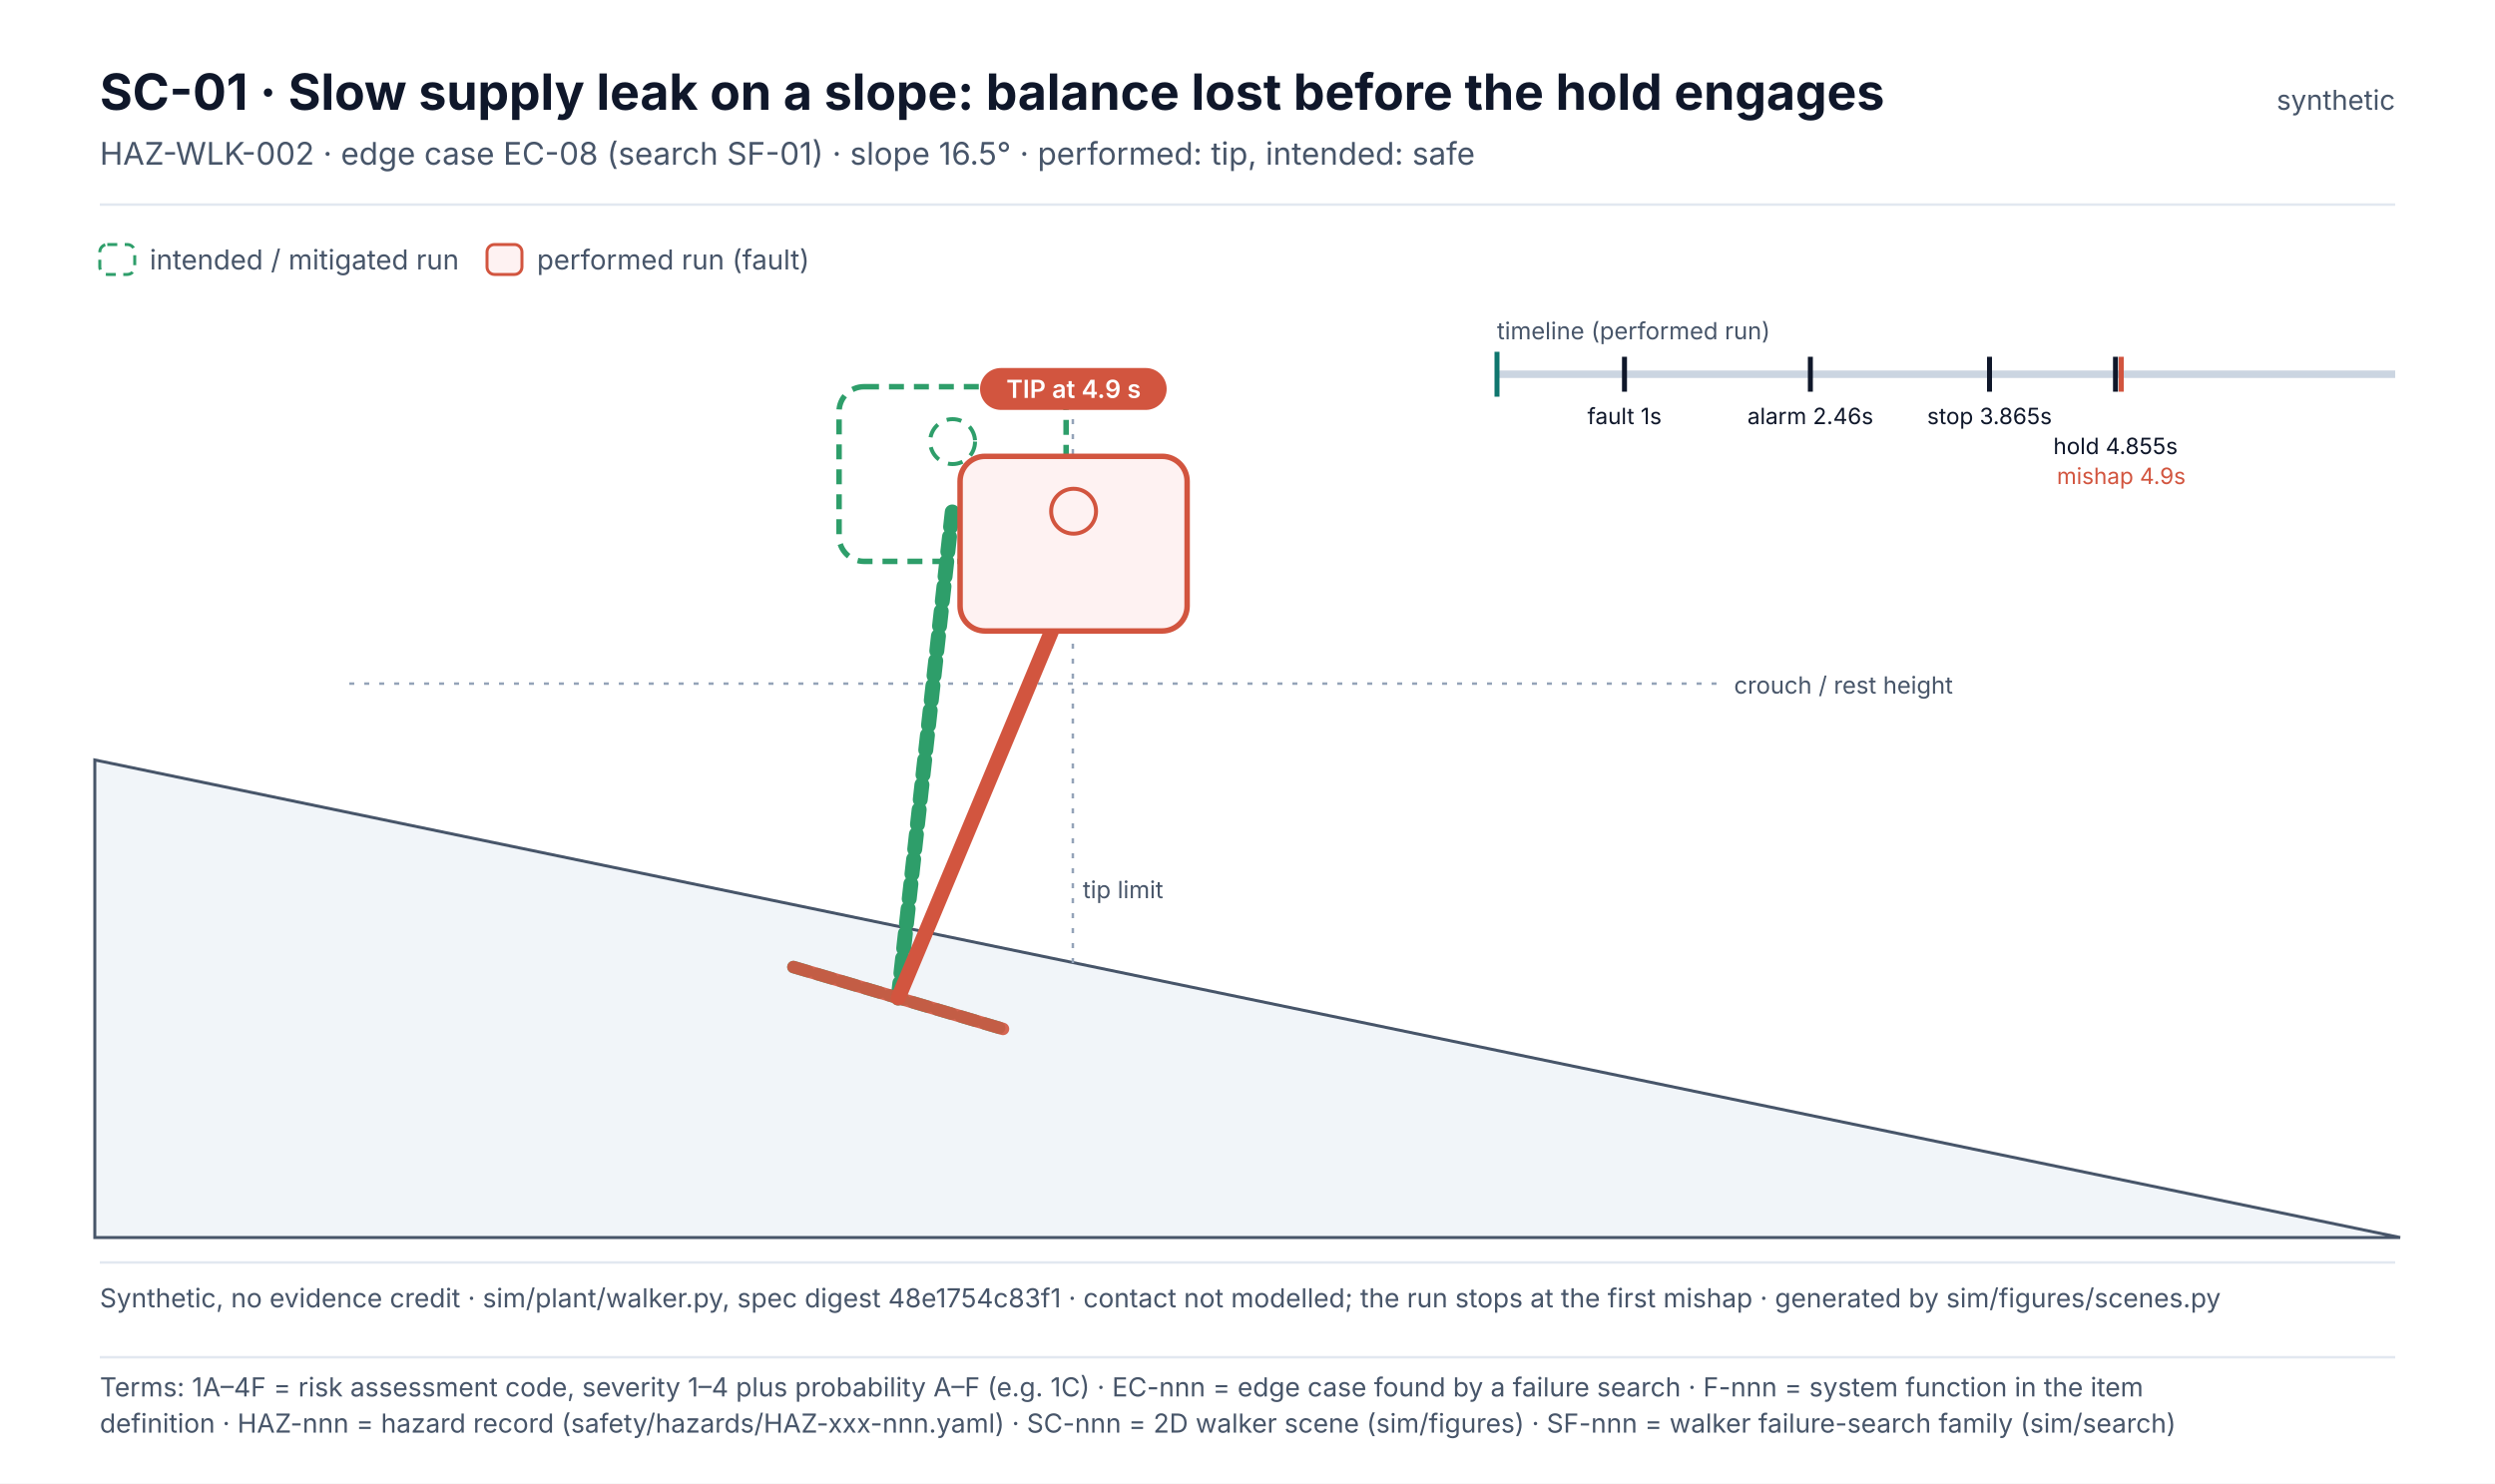
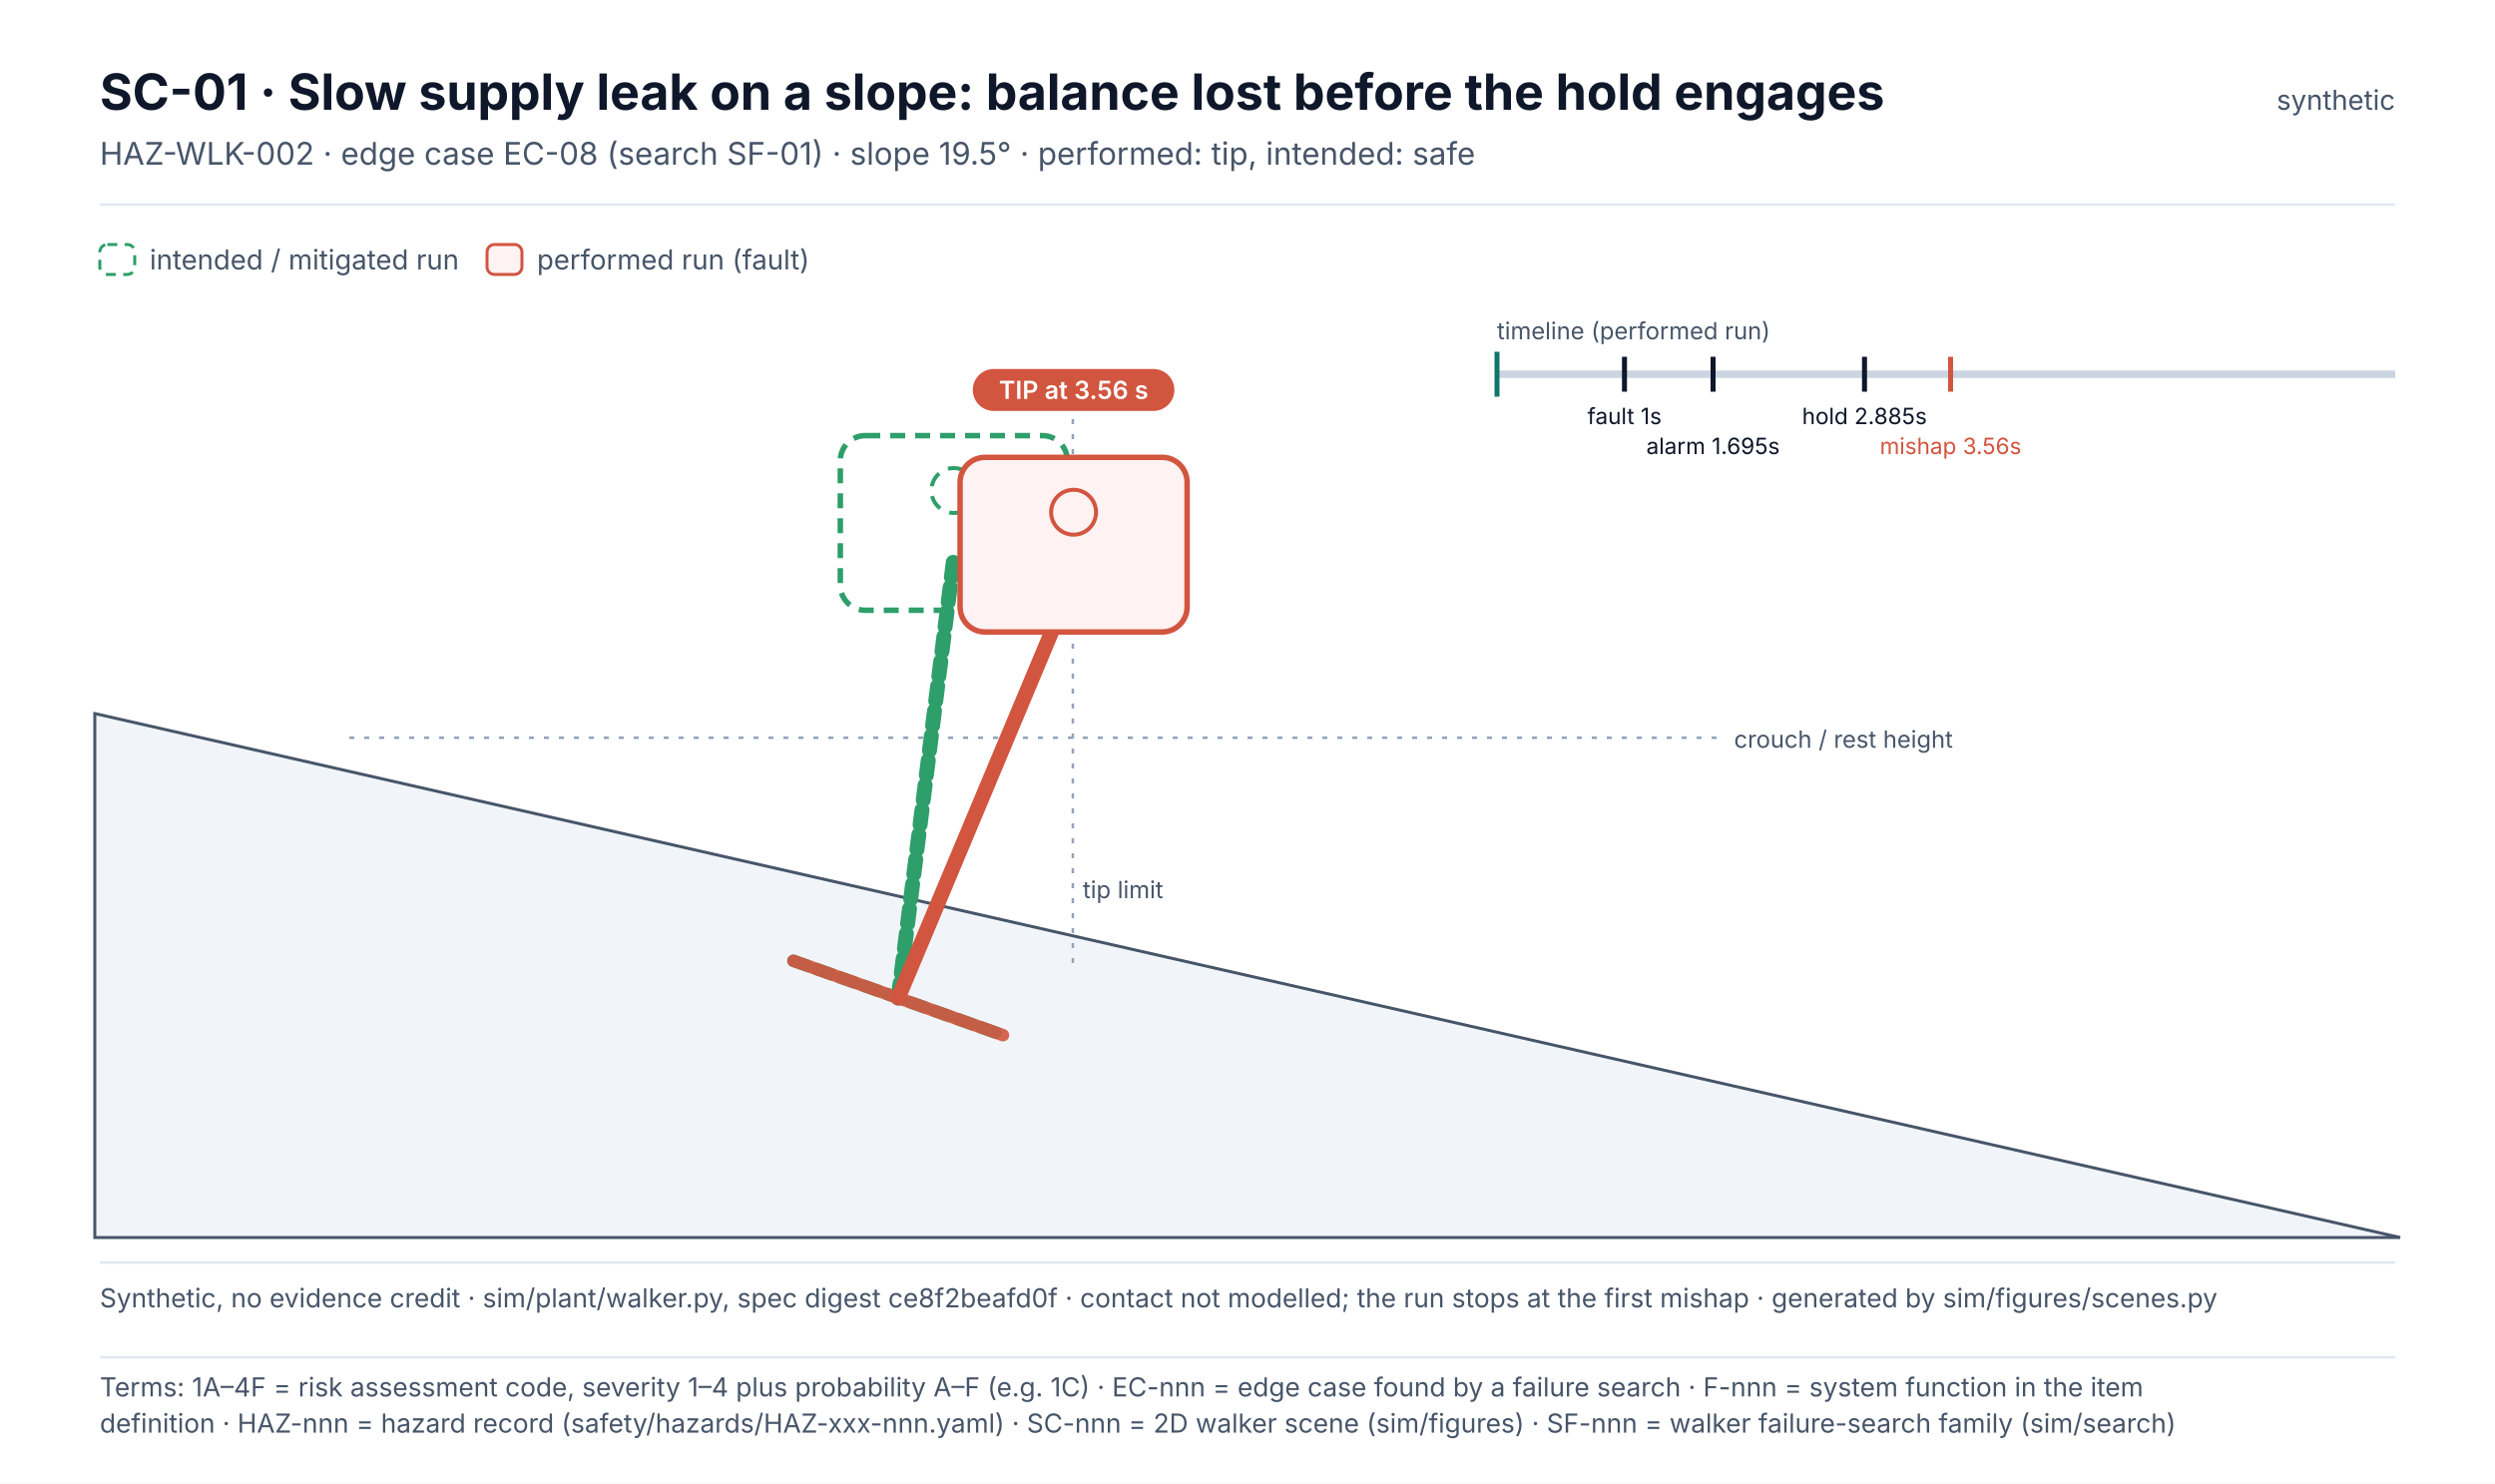
<svg xmlns="http://www.w3.org/2000/svg" width="1000" height="594.6" viewBox="0 0 1000 594.6" font-family="Inter, 'Segoe UI', Helvetica, Arial, sans-serif" role="img">
  <defs>
    <marker id="arr" viewBox="0 0 10 10" refX="9" refY="5" markerWidth="7" markerHeight="7" orient="auto-start-reverse">
      <path d="M0,0 L10,5 L0,10 z" fill="#475569" />
    </marker>
  </defs>
  <rect x="0" y="0" width="1000" height="540" rx="0" fill="#FFFFFF" stroke="none" stroke-width="0" />
  <text x="40" y="44" font-size="20" fill="#0F172A" font-weight="700">SC-01 · Slow supply leak on a slope: balance lost before the hold engages</text>
-   <text x="40" y="66" font-size="12.5" fill="#475569">HAZ-WLK-002 · edge case EC-08 (search SF-01) · slope 16.5° · performed: tip, intended: safe</text>
+   <text x="40" y="66" font-size="12.5" fill="#475569">HAZ-WLK-002 · edge case EC-08 (search SF-01) · slope 19.5° · performed: tip, intended: safe</text>
  <text x="960" y="44" font-size="11" fill="#475569" text-anchor="end">synthetic</text>
  <line x1="40" y1="82" x2="960" y2="82" stroke="#E2E8F0" stroke-width="1" />
  <rect x="40" y="98" width="14" height="12" rx="3" fill="none" stroke="#2E9E6A" stroke-width="1.2" stroke-dasharray="4 3" />
  <text x="60" y="108" font-size="11" fill="#475569">intended / mitigated run</text>
  <rect x="195.2" y="98" width="14" height="12" rx="3" fill="#FEF2F2" stroke="#D2553F" stroke-width="1.2" />
  <text x="215.2" y="108" font-size="11" fill="#475569">performed run (fault)</text>
-   <path d="M38,304.6 L962,496 L962,496 L38,496 Z" fill="#F1F5F9" stroke="#475569" stroke-width="1.2" />
-   <line x1="140" y1="274" x2="690" y2="274" stroke="#94A3B8" stroke-width="1" stroke-dasharray="2 4" />
-   <text x="695" y="278" font-size="9.5" fill="#475569">crouch / rest height</text>
+   <path d="M38,286 L962,496 L962,496 L38,496 Z" fill="#F1F5F9" stroke="#475569" stroke-width="1.2" />
+   <line x1="140" y1="295.7" x2="690" y2="295.7" stroke="#94A3B8" stroke-width="1" stroke-dasharray="2 4" />
+   <text x="695" y="299.7" font-size="9.5" fill="#475569">crouch / rest height</text>
  <line x1="430" y1="150" x2="430" y2="390" stroke="#94A3B8" stroke-width="1" stroke-dasharray="2 4" />
  <text x="434" y="360" font-size="9.5" fill="#475569">tip limit</text>
-   <line x1="318" y1="387.6" x2="402" y2="412.4" stroke="#2E9E6A" stroke-width="5" stroke-linecap="round" stroke-dasharray="6 4" opacity="0.9" />
-   <line x1="360" y1="400" x2="381.8" y2="204" stroke="#2E9E6A" stroke-width="6" stroke-linecap="round" stroke-dasharray="6 4">
-     <animate attributeName="x2" dur="7.05s" repeatCount="indefinite" keyTimes="0;0.007;0.014;0.021;0.029;0.036;0.043;0.05;0.057;0.064;0.071;0.079;0.086;0.093;0.1;0.107;0.114;0.121;0.129;0.136;0.143;0.15;0.157;0.164;0.171;0.179;0.186;0.193;0.2;0.207;0.214;0.221;0.229;0.236;0.243;0.25;0.257;0.264;0.271;0.279;0.286;0.293;0.3;0.307;0.314;0.321;0.329;0.336;0.343;0.35;0.357;0.364;0.371;0.379;0.386;0.393;0.4;0.407;0.414;0.421;0.429;0.436;0.443;0.45;0.457;0.464;0.471;0.479;0.486;0.493;0.5;0.507;0.514;0.521;0.529;0.536;0.543;0.55;0.557;0.564;0.571;0.579;0.586;0.593;0.6;0.607;0.614;0.621;0.629;0.636;0.643;0.65;0.657;0.664;0.671;0.679;0.686;0.693;0.7;0.707;0.714;0.721;0.729;0.736;0.743;0.75;0.757;0.764;0.771;0.779;0.786;0.793;0.8;0.807;0.814;0.821;0.829;0.836;0.843;0.85;0.857;0.864;0.871;0.879;0.886;0.893;0.9;0.907;0.914;0.921;0.929;0.936;0.943;0.95;0.957;0.964;0.971;0.979;0.986;0.993;1" values="381.8;381.6;381.5;381.5;381.6;381.7;381.9;382.1;382.4;382.6;382.9;383.1;383.4;383.5;383.6;383.6;383.6;383.4;383.3;383;382.8;382.5;382.2;382;381.8;381.6;381.5;381.5;381.6;381.7;381.9;382.1;382.3;382.6;382.9;383.1;383.3;383.5;383.6;383.6;383.6;383.4;383.3;383;382.8;382.5;382.2;382;381.8;381.6;381.5;381.5;381.5;381.7;381.8;382.1;382.3;382.6;382.9;383.1;383.3;383.5;383.6;383.6;383.6;383.4;383.3;383;382.8;382.5;382.2;382;381.8;381.6;381.5;381.5;381.5;381.7;381.8;382.1;382.3;382.6;382.9;383.1;383.3;383.5;383.6;383.6;383.6;383.4;383.3;383;382.8;382.5;382.2;382;381.8;381.6;381.5;381.5;381.5;381.7;381.8;382.1;382.3;382.6;382.9;383.1;383.3;383.5;383.6;383.6;383.6;383.4;383.3;383;382.8;382.5;382.2;382;381.8;381.8;381.8;381.8;381.8;381.8;381.8;381.8;381.8;381.8;381.8;381.8;381.8;381.8;381.8;381.8;381.8;381.8;381.8;381.8;381.8" />
-     <animate attributeName="y2" dur="7.05s" repeatCount="indefinite" keyTimes="0;0.007;0.014;0.021;0.029;0.036;0.043;0.05;0.057;0.064;0.071;0.079;0.086;0.093;0.1;0.107;0.114;0.121;0.129;0.136;0.143;0.15;0.157;0.164;0.171;0.179;0.186;0.193;0.2;0.207;0.214;0.221;0.229;0.236;0.243;0.25;0.257;0.264;0.271;0.279;0.286;0.293;0.3;0.307;0.314;0.321;0.329;0.336;0.343;0.35;0.357;0.364;0.371;0.379;0.386;0.393;0.4;0.407;0.414;0.421;0.429;0.436;0.443;0.45;0.457;0.464;0.471;0.479;0.486;0.493;0.5;0.507;0.514;0.521;0.529;0.536;0.543;0.55;0.557;0.564;0.571;0.579;0.586;0.593;0.6;0.607;0.614;0.621;0.629;0.636;0.643;0.65;0.657;0.664;0.671;0.679;0.686;0.693;0.7;0.707;0.714;0.721;0.729;0.736;0.743;0.75;0.757;0.764;0.771;0.779;0.786;0.793;0.8;0.807;0.814;0.821;0.829;0.836;0.843;0.85;0.857;0.864;0.871;0.879;0.886;0.893;0.9;0.907;0.914;0.921;0.929;0.936;0.943;0.95;0.957;0.964;0.971;0.979;0.986;0.993;1" values="204;204;204;204;204;204;204;204;204;204;204;204;204;204;204;204;204;204;204;204;204;204;204;204;204;204;204;204;204;204;204;204;204;204;204;204;204;204;204;204;204;204;204;204;204;204;204;204;204;204;204;204;204;204;204;204;204;204;204;204;204;204;204;204;204;204;204;204;204;204;204;204;204;204;204;204;204;204;204;204;204;204;204;204;204;204;204;204;204;204;204;204;204;204;204;204;204;204;204;204;204;204;204;204;204;204;204;204;204;204;204;204;204;204;204;204;204;204;204;204;204;204;204;204;204;204;204;204;204;204;204;204;204;204;204;204;204;204;204;204;204" />
+   <line x1="318" y1="385.1" x2="402" y2="414.9" stroke="#2E9E6A" stroke-width="5" stroke-linecap="round" stroke-dasharray="6 4" opacity="0.9" />
+   <line x1="360" y1="400" x2="382.3" y2="223.6" stroke="#2E9E6A" stroke-width="6" stroke-linecap="round" stroke-dasharray="6 4">
+     <animate attributeName="x2" dur="7.05s" repeatCount="indefinite" keyTimes="0;0.007;0.014;0.021;0.029;0.036;0.043;0.05;0.057;0.064;0.071;0.079;0.086;0.093;0.1;0.107;0.114;0.121;0.129;0.136;0.143;0.15;0.157;0.164;0.171;0.179;0.186;0.193;0.2;0.207;0.214;0.221;0.229;0.236;0.243;0.25;0.257;0.264;0.271;0.279;0.286;0.293;0.3;0.307;0.314;0.321;0.329;0.336;0.343;0.35;0.357;0.364;0.371;0.379;0.386;0.393;0.4;0.407;0.414;0.421;0.429;0.436;0.443;0.45;0.457;0.464;0.471;0.479;0.486;0.493;0.5;0.507;0.514;0.521;0.529;0.536;0.543;0.55;0.557;0.564;0.571;0.579;0.586;0.593;0.6;0.607;0.614;0.621;0.629;0.636;0.643;0.65;0.657;0.664;0.671;0.679;0.686;0.693;0.7;0.707;0.714;0.721;0.729;0.736;0.743;0.75;0.757;0.764;0.771;0.779;0.786;0.793;0.8;0.807;0.814;0.821;0.829;0.836;0.843;0.85;0.857;0.864;0.871;0.879;0.886;0.893;0.9;0.907;0.914;0.921;0.929;0.936;0.943;0.95;0.957;0.964;0.971;0.979;0.986;0.993;1" values="382.3;382.1;382;382;382.1;382.2;382.4;382.7;383;383.3;383.6;383.8;384.1;384.2;384.3;384.3;384.2;384.1;383.9;383.6;383.4;383.1;382.8;382.5;382.3;382.1;382;382;382.1;382.2;382.4;382.7;383;383.3;383.6;383.8;384;384.2;384.3;384.3;384.2;384.1;383.9;383.6;383.4;383.1;382.8;382.5;382.3;382.1;382;382;382.1;382.2;382.4;382.7;383;383.3;383.6;383.8;384;384.2;384.3;384.3;384.2;384.1;383.9;383.6;383.3;383.1;382.8;382.5;382.3;382.1;382;382;382.1;382.2;382.4;382.7;383;383.3;383.6;383.8;384;384.2;384.3;384.3;384.2;384.1;383.9;383.6;383.3;383.1;382.8;382.5;382.3;382.1;382;382;382.1;382.2;382.4;382.7;383;383.3;383.6;383.8;384;384.2;384.3;384.3;384.2;384.1;383.9;383.6;383.3;383.1;382.8;382.5;382.3;382.3;382.3;382.3;382.3;382.3;382.3;382.3;382.3;382.3;382.3;382.3;382.3;382.3;382.3;382.3;382.3;382.3;382.3;382.3;382.3" />
+     <animate attributeName="y2" dur="7.05s" repeatCount="indefinite" keyTimes="0;0.007;0.014;0.021;0.029;0.036;0.043;0.05;0.057;0.064;0.071;0.079;0.086;0.093;0.1;0.107;0.114;0.121;0.129;0.136;0.143;0.15;0.157;0.164;0.171;0.179;0.186;0.193;0.2;0.207;0.214;0.221;0.229;0.236;0.243;0.25;0.257;0.264;0.271;0.279;0.286;0.293;0.3;0.307;0.314;0.321;0.329;0.336;0.343;0.35;0.357;0.364;0.371;0.379;0.386;0.393;0.4;0.407;0.414;0.421;0.429;0.436;0.443;0.45;0.457;0.464;0.471;0.479;0.486;0.493;0.5;0.507;0.514;0.521;0.529;0.536;0.543;0.55;0.557;0.564;0.571;0.579;0.586;0.593;0.6;0.607;0.614;0.621;0.629;0.636;0.643;0.65;0.657;0.664;0.671;0.679;0.686;0.693;0.7;0.707;0.714;0.721;0.729;0.736;0.743;0.75;0.757;0.764;0.771;0.779;0.786;0.793;0.8;0.807;0.814;0.821;0.829;0.836;0.843;0.85;0.857;0.864;0.871;0.879;0.886;0.893;0.9;0.907;0.914;0.921;0.929;0.936;0.943;0.95;0.957;0.964;0.971;0.979;0.986;0.993;1" values="223.6;223.6;223.6;223.6;223.6;223.6;223.6;223.6;223.6;223.6;223.6;223.6;223.6;223.6;223.6;223.6;223.6;223.6;223.6;223.6;223.6;223.6;223.6;223.6;223.6;223.6;223.6;223.6;223.6;223.6;223.6;223.6;223.6;223.6;223.6;223.6;223.6;223.6;223.6;223.6;223.6;223.6;223.6;223.6;223.6;223.6;223.6;223.6;223.6;223.6;223.6;223.6;223.6;223.6;223.6;223.6;223.6;223.6;223.6;223.6;223.6;223.6;223.6;223.6;223.6;223.6;223.6;223.6;223.6;223.6;223.6;223.6;223.6;223.6;223.6;223.6;223.6;223.6;223.6;223.6;223.6;223.6;223.6;223.6;223.6;223.6;223.6;223.6;223.6;223.6;223.6;223.6;223.6;223.6;223.6;223.6;223.6;223.6;223.6;223.6;223.6;223.6;223.6;223.6;223.6;223.6;223.6;223.6;223.6;223.6;223.6;223.6;223.6;223.6;223.6;223.6;223.6;223.6;223.6;223.6;223.6;223.6;223.6;223.6;223.6;223.6;223.6;223.6;223.6;223.6;223.6;223.6;223.6;223.6;223.6;223.6;223.6;223.6;223.6;223.6;223.6" />
  </line>
-   <g transform="translate(381.8 190)">
-     <animateTransform attributeName="transform" type="translate" dur="7.05s" repeatCount="indefinite" keyTimes="0;0.007;0.014;0.021;0.029;0.036;0.043;0.05;0.057;0.064;0.071;0.079;0.086;0.093;0.1;0.107;0.114;0.121;0.129;0.136;0.143;0.15;0.157;0.164;0.171;0.179;0.186;0.193;0.2;0.207;0.214;0.221;0.229;0.236;0.243;0.25;0.257;0.264;0.271;0.279;0.286;0.293;0.3;0.307;0.314;0.321;0.329;0.336;0.343;0.35;0.357;0.364;0.371;0.379;0.386;0.393;0.4;0.407;0.414;0.421;0.429;0.436;0.443;0.45;0.457;0.464;0.471;0.479;0.486;0.493;0.5;0.507;0.514;0.521;0.529;0.536;0.543;0.55;0.557;0.564;0.571;0.579;0.586;0.593;0.6;0.607;0.614;0.621;0.629;0.636;0.643;0.65;0.657;0.664;0.671;0.679;0.686;0.693;0.7;0.707;0.714;0.721;0.729;0.736;0.743;0.75;0.757;0.764;0.771;0.779;0.786;0.793;0.8;0.807;0.814;0.821;0.829;0.836;0.843;0.85;0.857;0.864;0.871;0.879;0.886;0.893;0.9;0.907;0.914;0.921;0.929;0.936;0.943;0.95;0.957;0.964;0.971;0.979;0.986;0.993;1" values="381.8 190;381.6 190;381.5 190;381.5 190;381.6 190;381.7 190;381.9 190;382.1 190;382.4 190;382.6 190;382.9 190;383.1 190;383.4 190;383.5 190;383.6 190;383.6 190;383.6 190;383.4 190;383.3 190;383 190;382.8 190;382.5 190;382.2 190;382 190;381.8 190;381.6 190;381.5 190;381.5 190;381.6 190;381.7 190;381.9 190;382.1 190;382.3 190;382.6 190;382.9 190;383.1 190;383.3 190;383.5 190;383.6 190;383.6 190;383.6 190;383.4 190;383.3 190;383 190;382.8 190;382.5 190;382.2 190;382 190;381.8 190;381.6 190;381.5 190;381.5 190;381.5 190;381.7 190;381.8 190;382.1 190;382.3 190;382.6 190;382.9 190;383.1 190;383.3 190;383.5 190;383.6 190;383.6 190;383.6 190;383.4 190;383.3 190;383 190;382.8 190;382.5 190;382.2 190;382 190;381.8 190;381.6 190;381.5 190;381.5 190;381.5 190;381.7 190;381.8 190;382.1 190;382.3 190;382.6 190;382.9 190;383.1 190;383.3 190;383.5 190;383.6 190;383.6 190;383.6 190;383.4 190;383.3 190;383 190;382.8 190;382.5 190;382.2 190;382 190;381.8 190;381.6 190;381.5 190;381.5 190;381.5 190;381.7 190;381.8 190;382.1 190;382.3 190;382.6 190;382.9 190;383.1 190;383.3 190;383.5 190;383.6 190;383.6 190;383.6 190;383.4 190;383.3 190;383 190;382.8 190;382.5 190;382.2 190;382 190;381.8 190;381.8 190;381.8 190;381.8 190;381.8 190;381.8 190;381.8 190;381.8 190;381.8 190;381.8 190;381.8 190;381.8 190;381.8 190;381.8 190;381.8 190;381.8 190;381.8 190;381.8 190;381.8 190;381.8 190;381.8 190" />
+   <g transform="translate(382.3 209.6)">
+     <animateTransform attributeName="transform" type="translate" dur="7.05s" repeatCount="indefinite" keyTimes="0;0.007;0.014;0.021;0.029;0.036;0.043;0.05;0.057;0.064;0.071;0.079;0.086;0.093;0.1;0.107;0.114;0.121;0.129;0.136;0.143;0.15;0.157;0.164;0.171;0.179;0.186;0.193;0.2;0.207;0.214;0.221;0.229;0.236;0.243;0.25;0.257;0.264;0.271;0.279;0.286;0.293;0.3;0.307;0.314;0.321;0.329;0.336;0.343;0.35;0.357;0.364;0.371;0.379;0.386;0.393;0.4;0.407;0.414;0.421;0.429;0.436;0.443;0.45;0.457;0.464;0.471;0.479;0.486;0.493;0.5;0.507;0.514;0.521;0.529;0.536;0.543;0.55;0.557;0.564;0.571;0.579;0.586;0.593;0.6;0.607;0.614;0.621;0.629;0.636;0.643;0.65;0.657;0.664;0.671;0.679;0.686;0.693;0.7;0.707;0.714;0.721;0.729;0.736;0.743;0.75;0.757;0.764;0.771;0.779;0.786;0.793;0.8;0.807;0.814;0.821;0.829;0.836;0.843;0.85;0.857;0.864;0.871;0.879;0.886;0.893;0.9;0.907;0.914;0.921;0.929;0.936;0.943;0.95;0.957;0.964;0.971;0.979;0.986;0.993;1" values="382.3 209.6;382.1 209.6;382 209.6;382 209.6;382.1 209.6;382.2 209.6;382.4 209.6;382.7 209.6;383 209.6;383.3 209.6;383.6 209.6;383.8 209.6;384.1 209.6;384.2 209.6;384.3 209.6;384.3 209.6;384.2 209.6;384.1 209.6;383.9 209.6;383.6 209.6;383.4 209.6;383.1 209.6;382.8 209.6;382.5 209.6;382.3 209.6;382.1 209.6;382 209.6;382 209.6;382.1 209.6;382.2 209.6;382.4 209.6;382.7 209.6;383 209.6;383.3 209.6;383.6 209.6;383.8 209.6;384 209.6;384.2 209.6;384.3 209.6;384.3 209.6;384.2 209.6;384.1 209.6;383.9 209.6;383.6 209.6;383.4 209.6;383.1 209.6;382.8 209.6;382.5 209.6;382.3 209.6;382.1 209.6;382 209.6;382 209.6;382.1 209.6;382.2 209.6;382.4 209.6;382.7 209.6;383 209.6;383.3 209.6;383.6 209.6;383.8 209.6;384 209.6;384.2 209.6;384.3 209.6;384.3 209.6;384.2 209.6;384.1 209.6;383.9 209.6;383.6 209.6;383.3 209.6;383.1 209.6;382.8 209.6;382.5 209.6;382.3 209.6;382.1 209.6;382 209.6;382 209.6;382.1 209.6;382.2 209.6;382.4 209.6;382.7 209.6;383 209.6;383.3 209.6;383.6 209.6;383.8 209.6;384 209.6;384.2 209.6;384.3 209.6;384.3 209.6;384.2 209.6;384.1 209.6;383.9 209.6;383.6 209.6;383.3 209.6;383.1 209.6;382.8 209.6;382.5 209.6;382.3 209.6;382.1 209.6;382 209.6;382 209.6;382.1 209.6;382.2 209.6;382.4 209.6;382.7 209.6;383 209.6;383.3 209.6;383.6 209.6;383.8 209.6;384 209.6;384.2 209.6;384.3 209.6;384.3 209.6;384.2 209.6;384.1 209.6;383.9 209.6;383.6 209.6;383.3 209.6;383.1 209.6;382.8 209.6;382.5 209.6;382.3 209.6;382.3 209.6;382.3 209.6;382.3 209.6;382.3 209.6;382.3 209.6;382.3 209.6;382.3 209.6;382.3 209.6;382.3 209.6;382.3 209.6;382.3 209.6;382.3 209.6;382.3 209.6;382.3 209.6;382.3 209.6;382.3 209.6;382.3 209.6;382.3 209.6;382.3 209.6;382.3 209.6" />
    <rect x="-45.5" y="-35" width="91" height="70" rx="10" fill="none" stroke="#2E9E6A" stroke-width="2.2" stroke-dasharray="6 4" />
    <circle cx="0" cy="-13" r="9" fill="none" stroke="#2E9E6A" stroke-width="1.6" stroke-dasharray="6 4" />
    <text x="0" y="25" font-size="10" fill="#2E9E6A" font-weight="700" text-anchor="middle" />
  </g>
-   <line x1="318" y1="387.6" x2="402" y2="412.4" stroke="#D2553F" stroke-width="5" stroke-linecap="round" opacity="0.9" />
-   <line x1="360" y1="400" x2="430.3" y2="231.9" stroke="#D2553F" stroke-width="6" stroke-linecap="round" stroke-dasharray="">
-     <animate attributeName="x2" dur="7.05s" repeatCount="indefinite" keyTimes="0;0.007;0.014;0.021;0.029;0.036;0.043;0.05;0.057;0.064;0.071;0.079;0.086;0.093;0.1;0.107;0.114;0.121;0.129;0.136;0.143;0.15;0.157;0.164;0.171;0.179;0.186;0.193;0.2;0.207;0.214;0.221;0.229;0.236;0.243;0.25;0.257;0.264;0.271;0.279;0.286;0.293;0.3;0.307;0.314;0.321;0.329;0.336;0.343;0.35;0.357;0.364;0.371;0.379;0.386;0.393;0.4;0.407;0.414;0.421;0.429;0.436;0.443;0.45;0.457;0.464;0.471;0.479;0.486;0.493;0.5;0.507;0.514;0.521;0.529;0.536;0.543;0.55;0.557;0.564;0.571;0.579;0.586;0.593;0.6;0.607;0.614;0.621;0.629;0.636;0.643;0.65;0.657;0.664;0.671;0.679;0.686;0.693;0.7;0.707;0.714;0.721;0.729;0.736;0.743;0.75;0.757;0.764;0.771;0.779;0.786;0.793;0.8;0.807;0.814;0.821;0.829;0.836;0.843;0.85;0.857;0.864;0.871;0.879;0.886;0.893;0.9;0.907;0.914;0.921;0.929;0.936;0.943;0.95;0.957;0.964;0.971;0.979;0.986;0.993;1" values="381.8;381.6;381.5;381.5;381.6;381.7;381.9;382.1;382.4;382.6;382.9;383.1;383.4;383.5;383.6;383.6;383.6;383.4;383.3;383;382.8;382.5;382.2;382;381.8;381.6;381.5;381.5;381.6;381.7;381.9;382.1;382.3;382.6;382.9;383.1;383.3;383.5;383.6;383.6;383.6;383.4;383.3;383.1;382.8;382.5;382.3;382;381.8;381.6;381.6;381.5;381.6;381.7;381.9;382.1;382.4;382.6;382.9;383.2;383.4;383.6;383.9;384.1;384.3;384.5;384.8;385;385.3;385.6;385.9;386.3;386.7;387.1;387.6;388.2;388.8;389.4;390.2;391.1;392;393;394.2;395.5;396.9;398.5;400.2;402.1;404.2;406.3;408.4;410.7;413;415.4;418;420.8;423.8;427;430.3;430.3;430.3;430.3;430.3;430.3;430.3;430.3;430.3;430.3;430.3;430.3;430.3;430.3;430.3;430.3;430.3;430.3;430.3;430.3;430.3;430.3;430.3;430.3;430.3;430.3;430.3;430.3;430.3;430.3;430.3;430.3;430.3;430.3;430.3;430.3;430.3;430.3;430.3;430.3;430.3;430.3;430.3" />
-     <animate attributeName="y2" dur="7.05s" repeatCount="indefinite" keyTimes="0;0.007;0.014;0.021;0.029;0.036;0.043;0.05;0.057;0.064;0.071;0.079;0.086;0.093;0.1;0.107;0.114;0.121;0.129;0.136;0.143;0.15;0.157;0.164;0.171;0.179;0.186;0.193;0.2;0.207;0.214;0.221;0.229;0.236;0.243;0.25;0.257;0.264;0.271;0.279;0.286;0.293;0.3;0.307;0.314;0.321;0.329;0.336;0.343;0.35;0.357;0.364;0.371;0.379;0.386;0.393;0.4;0.407;0.414;0.421;0.429;0.436;0.443;0.45;0.457;0.464;0.471;0.479;0.486;0.493;0.5;0.507;0.514;0.521;0.529;0.536;0.543;0.55;0.557;0.564;0.571;0.579;0.586;0.593;0.6;0.607;0.614;0.621;0.629;0.636;0.643;0.65;0.657;0.664;0.671;0.679;0.686;0.693;0.7;0.707;0.714;0.721;0.729;0.736;0.743;0.75;0.757;0.764;0.771;0.779;0.786;0.793;0.8;0.807;0.814;0.821;0.829;0.836;0.843;0.85;0.857;0.864;0.871;0.879;0.886;0.893;0.9;0.907;0.914;0.921;0.929;0.936;0.943;0.95;0.957;0.964;0.971;0.979;0.986;0.993;1" values="204;204;204;204;204;204;204;204;204;204;204;204;204;204;204;204;204;204;204;204;204;204;204;204;204;204;204;204;204;204;204;204;204;204;204;204;204;204;204;204;204;204;204;204;204;204;204;204;204;204;204;204;204;204;204;204;204;204;204;204;204;204;204;204;204;204;204;204;204;204;204;204;204;204;204;204;204;204;204;204;204.1;204.3;204.5;204.9;205.4;206;206.8;207.8;209;210.4;212.1;214;216.2;218.7;221.5;224.6;228.1;231.9;231.9;231.9;231.9;231.9;231.9;231.9;231.9;231.9;231.9;231.9;231.9;231.9;231.9;231.9;231.9;231.9;231.9;231.9;231.9;231.9;231.9;231.9;231.9;231.9;231.9;231.9;231.9;231.9;231.9;231.9;231.9;231.9;231.9;231.9;231.9;231.9;231.9;231.9;231.9;231.9;231.9;231.9;231.9" />
+   <line x1="318" y1="385.1" x2="402" y2="414.9" stroke="#D2553F" stroke-width="5" stroke-linecap="round" opacity="0.9" />
+   <line x1="360" y1="400" x2="430.3" y2="232.3" stroke="#D2553F" stroke-width="6" stroke-linecap="round" stroke-dasharray="">
+     <animate attributeName="x2" dur="7.05s" repeatCount="indefinite" keyTimes="0;0.007;0.014;0.021;0.029;0.036;0.043;0.05;0.057;0.064;0.071;0.079;0.086;0.093;0.1;0.107;0.114;0.121;0.129;0.136;0.143;0.15;0.157;0.164;0.171;0.179;0.186;0.193;0.2;0.207;0.214;0.221;0.229;0.236;0.243;0.25;0.257;0.264;0.271;0.279;0.286;0.293;0.3;0.307;0.314;0.321;0.329;0.336;0.343;0.35;0.357;0.364;0.371;0.379;0.386;0.393;0.4;0.407;0.414;0.421;0.429;0.436;0.443;0.45;0.457;0.464;0.471;0.479;0.486;0.493;0.5;0.507;0.514;0.521;0.529;0.536;0.543;0.55;0.557;0.564;0.571;0.579;0.586;0.593;0.6;0.607;0.614;0.621;0.629;0.636;0.643;0.65;0.657;0.664;0.671;0.679;0.686;0.693;0.7;0.707;0.714;0.721;0.729;0.736;0.743;0.75;0.757;0.764;0.771;0.779;0.786;0.793;0.8;0.807;0.814;0.821;0.829;0.836;0.843;0.85;0.857;0.864;0.871;0.879;0.886;0.893;0.9;0.907;0.914;0.921;0.929;0.936;0.943;0.95;0.957;0.964;0.971;0.979;0.986;0.993;1" values="382.3;382.1;382;382;382.1;382.2;382.4;382.7;383;383.3;383.6;383.8;384.1;384.2;384.3;384.3;384.2;384.1;383.9;383.6;383.4;383.1;382.8;382.5;382.3;382.1;382;382;382.1;382.2;382.4;382.7;383;383.3;383.6;383.8;384.1;384.3;384.5;384.7;384.9;385.1;385.4;385.6;385.9;386.3;386.7;387.1;387.7;388.3;389;389.7;390.6;391.6;392.8;394.1;395.5;397.2;399;400.9;402.7;404.6;406.6;408.6;410.7;412.9;415.2;417.7;420.4;423.2;426.3;429.6;430.3;430.3;430.3;430.3;430.3;430.3;430.3;430.3;430.3;430.3;430.3;430.3;430.3;430.3;430.3;430.3;430.3;430.3;430.3;430.3;430.3;430.3;430.3;430.3;430.3;430.3;430.3;430.3;430.3;430.3;430.3;430.3;430.3;430.3;430.3;430.3;430.3;430.3;430.3;430.3;430.3;430.3;430.3;430.3;430.3;430.3;430.3;430.3;430.3;430.3;430.3;430.3;430.3;430.3;430.3;430.3;430.3;430.3;430.3;430.3;430.3;430.3;430.3;430.3;430.3;430.3;430.3;430.3;430.3" />
+     <animate attributeName="y2" dur="7.05s" repeatCount="indefinite" keyTimes="0;0.007;0.014;0.021;0.029;0.036;0.043;0.05;0.057;0.064;0.071;0.079;0.086;0.093;0.1;0.107;0.114;0.121;0.129;0.136;0.143;0.15;0.157;0.164;0.171;0.179;0.186;0.193;0.2;0.207;0.214;0.221;0.229;0.236;0.243;0.25;0.257;0.264;0.271;0.279;0.286;0.293;0.3;0.307;0.314;0.321;0.329;0.336;0.343;0.35;0.357;0.364;0.371;0.379;0.386;0.393;0.4;0.407;0.414;0.421;0.429;0.436;0.443;0.45;0.457;0.464;0.471;0.479;0.486;0.493;0.5;0.507;0.514;0.521;0.529;0.536;0.543;0.55;0.557;0.564;0.571;0.579;0.586;0.593;0.6;0.607;0.614;0.621;0.629;0.636;0.643;0.65;0.657;0.664;0.671;0.679;0.686;0.693;0.7;0.707;0.714;0.721;0.729;0.736;0.743;0.75;0.757;0.764;0.771;0.779;0.786;0.793;0.8;0.807;0.814;0.821;0.829;0.836;0.843;0.85;0.857;0.864;0.871;0.879;0.886;0.893;0.9;0.907;0.914;0.921;0.929;0.936;0.943;0.95;0.957;0.964;0.971;0.979;0.986;0.993;1" values="223.6;223.6;223.6;223.6;223.6;223.6;223.6;223.6;223.6;223.6;223.6;223.6;223.6;223.6;223.6;223.6;223.6;223.6;223.6;223.6;223.6;223.6;223.6;223.6;223.6;223.6;223.6;223.6;223.6;223.6;223.6;223.6;223.6;223.6;223.6;223.6;223.6;223.6;223.6;223.6;223.6;223.6;223.6;223.6;223.6;223.6;223.6;223.6;223.6;223.7;223.8;224.1;224.6;225.3;226.2;227.5;229;230.9;232.3;232.3;232.3;232.3;232.3;232.3;232.3;232.3;232.3;232.3;232.3;232.3;232.3;232.3;232.3;232.3;232.3;232.3;232.3;232.3;232.3;232.3;232.3;232.3;232.3;232.3;232.3;232.3;232.3;232.3;232.3;232.3;232.3;232.3;232.3;232.3;232.3;232.3;232.3;232.3;232.3;232.3;232.3;232.3;232.3;232.3;232.3;232.3;232.3;232.3;232.3;232.3;232.3;232.3;232.3;232.3;232.3;232.3;232.3;232.3;232.3;232.3;232.3;232.3;232.3;232.3;232.3;232.3;232.3;232.3;232.3;232.3;232.3;232.3;232.3;232.3;232.3;232.3;232.3;232.3;232.3;232.3;232.3" />
  </line>
-   <g transform="translate(430.3 217.9)">
-     <animateTransform attributeName="transform" type="translate" dur="7.05s" repeatCount="indefinite" keyTimes="0;0.007;0.014;0.021;0.029;0.036;0.043;0.05;0.057;0.064;0.071;0.079;0.086;0.093;0.1;0.107;0.114;0.121;0.129;0.136;0.143;0.15;0.157;0.164;0.171;0.179;0.186;0.193;0.2;0.207;0.214;0.221;0.229;0.236;0.243;0.25;0.257;0.264;0.271;0.279;0.286;0.293;0.3;0.307;0.314;0.321;0.329;0.336;0.343;0.35;0.357;0.364;0.371;0.379;0.386;0.393;0.4;0.407;0.414;0.421;0.429;0.436;0.443;0.45;0.457;0.464;0.471;0.479;0.486;0.493;0.5;0.507;0.514;0.521;0.529;0.536;0.543;0.55;0.557;0.564;0.571;0.579;0.586;0.593;0.6;0.607;0.614;0.621;0.629;0.636;0.643;0.65;0.657;0.664;0.671;0.679;0.686;0.693;0.7;0.707;0.714;0.721;0.729;0.736;0.743;0.75;0.757;0.764;0.771;0.779;0.786;0.793;0.8;0.807;0.814;0.821;0.829;0.836;0.843;0.85;0.857;0.864;0.871;0.879;0.886;0.893;0.9;0.907;0.914;0.921;0.929;0.936;0.943;0.95;0.957;0.964;0.971;0.979;0.986;0.993;1" values="381.8 190;381.6 190;381.5 190;381.5 190;381.6 190;381.7 190;381.9 190;382.1 190;382.4 190;382.6 190;382.9 190;383.1 190;383.4 190;383.5 190;383.6 190;383.6 190;383.6 190;383.4 190;383.3 190;383 190;382.8 190;382.5 190;382.2 190;382 190;381.8 190;381.6 190;381.5 190;381.5 190;381.6 190;381.7 190;381.9 190;382.1 190;382.3 190;382.6 190;382.9 190;383.1 190;383.3 190;383.5 190;383.6 190;383.6 190;383.6 190;383.4 190;383.3 190;383.1 190;382.8 190;382.5 190;382.3 190;382 190;381.8 190;381.6 190;381.6 190;381.5 190;381.6 190;381.7 190;381.9 190;382.1 190;382.4 190;382.6 190;382.9 190;383.2 190;383.4 190;383.6 190;383.9 190;384.1 190;384.3 190;384.5 190;384.8 190;385 190;385.3 190;385.6 190;385.9 190;386.3 190;386.7 190;387.1 190;387.6 190;388.2 190;388.8 190;389.4 190;390.2 190;391.1 190;392 190.1;393 190.3;394.2 190.5;395.5 190.9;396.9 191.4;398.5 192;400.2 192.8;402.1 193.8;404.2 195;406.3 196.4;408.4 198.1;410.7 200;413 202.2;415.4 204.7;418 207.5;420.8 210.6;423.8 214.1;427 217.9;430.3 217.9;430.3 217.9;430.3 217.9;430.3 217.9;430.3 217.9;430.3 217.9;430.3 217.9;430.3 217.9;430.3 217.9;430.3 217.9;430.3 217.9;430.3 217.9;430.3 217.9;430.3 217.9;430.3 217.9;430.3 217.9;430.3 217.9;430.3 217.9;430.3 217.9;430.3 217.9;430.3 217.9;430.3 217.9;430.3 217.9;430.3 217.9;430.3 217.9;430.3 217.9;430.3 217.9;430.3 217.9;430.3 217.9;430.3 217.9;430.3 217.9;430.3 217.9;430.3 217.9;430.3 217.9;430.3 217.9;430.3 217.9;430.3 217.9;430.3 217.9;430.3 217.9;430.3 217.9;430.3 217.9;430.3 217.9;430.3 217.9" />
+   <g transform="translate(430.3 218.3)">
+     <animateTransform attributeName="transform" type="translate" dur="7.05s" repeatCount="indefinite" keyTimes="0;0.007;0.014;0.021;0.029;0.036;0.043;0.05;0.057;0.064;0.071;0.079;0.086;0.093;0.1;0.107;0.114;0.121;0.129;0.136;0.143;0.15;0.157;0.164;0.171;0.179;0.186;0.193;0.2;0.207;0.214;0.221;0.229;0.236;0.243;0.25;0.257;0.264;0.271;0.279;0.286;0.293;0.3;0.307;0.314;0.321;0.329;0.336;0.343;0.35;0.357;0.364;0.371;0.379;0.386;0.393;0.4;0.407;0.414;0.421;0.429;0.436;0.443;0.45;0.457;0.464;0.471;0.479;0.486;0.493;0.5;0.507;0.514;0.521;0.529;0.536;0.543;0.55;0.557;0.564;0.571;0.579;0.586;0.593;0.6;0.607;0.614;0.621;0.629;0.636;0.643;0.65;0.657;0.664;0.671;0.679;0.686;0.693;0.7;0.707;0.714;0.721;0.729;0.736;0.743;0.75;0.757;0.764;0.771;0.779;0.786;0.793;0.8;0.807;0.814;0.821;0.829;0.836;0.843;0.85;0.857;0.864;0.871;0.879;0.886;0.893;0.9;0.907;0.914;0.921;0.929;0.936;0.943;0.95;0.957;0.964;0.971;0.979;0.986;0.993;1" values="382.3 209.6;382.1 209.6;382 209.6;382 209.6;382.1 209.6;382.2 209.6;382.4 209.6;382.7 209.6;383 209.6;383.3 209.6;383.6 209.6;383.8 209.6;384.1 209.6;384.2 209.6;384.3 209.6;384.3 209.6;384.2 209.6;384.1 209.6;383.9 209.6;383.6 209.6;383.4 209.6;383.1 209.6;382.8 209.6;382.5 209.6;382.3 209.6;382.1 209.6;382 209.6;382 209.6;382.1 209.6;382.2 209.6;382.4 209.6;382.7 209.6;383 209.6;383.3 209.6;383.6 209.6;383.8 209.6;384.1 209.6;384.3 209.6;384.5 209.6;384.7 209.6;384.9 209.6;385.1 209.6;385.4 209.6;385.6 209.6;385.9 209.6;386.3 209.6;386.7 209.6;387.1 209.6;387.7 209.6;388.3 209.7;389 209.8;389.7 210.1;390.6 210.6;391.6 211.3;392.8 212.2;394.1 213.5;395.5 215;397.2 216.9;399 218.3;400.9 218.3;402.7 218.3;404.6 218.3;406.6 218.3;408.6 218.3;410.7 218.3;412.9 218.3;415.2 218.3;417.7 218.3;420.4 218.3;423.2 218.3;426.3 218.3;429.6 218.3;430.3 218.3;430.3 218.3;430.3 218.3;430.3 218.3;430.3 218.3;430.3 218.3;430.3 218.3;430.3 218.3;430.3 218.3;430.3 218.3;430.3 218.3;430.3 218.3;430.3 218.3;430.3 218.3;430.3 218.3;430.3 218.3;430.3 218.3;430.3 218.3;430.3 218.3;430.3 218.3;430.3 218.3;430.3 218.3;430.3 218.3;430.3 218.3;430.3 218.3;430.3 218.3;430.3 218.3;430.3 218.3;430.3 218.3;430.3 218.3;430.3 218.3;430.3 218.3;430.3 218.3;430.3 218.3;430.3 218.3;430.3 218.3;430.3 218.3;430.3 218.3;430.3 218.3;430.3 218.3;430.3 218.3;430.3 218.3;430.3 218.3;430.3 218.3;430.3 218.3;430.3 218.3;430.3 218.3;430.3 218.3;430.3 218.3;430.3 218.3;430.3 218.3;430.3 218.3;430.3 218.3;430.3 218.3;430.3 218.3;430.3 218.3;430.3 218.3;430.3 218.3;430.3 218.3;430.3 218.3;430.3 218.3;430.3 218.3;430.3 218.3;430.3 218.3;430.3 218.3;430.3 218.3;430.3 218.3;430.3 218.3;430.3 218.3" />
    <rect x="-45.5" y="-35" width="91" height="70" rx="10" fill="#FEF2F2" stroke="#D2553F" stroke-width="2.2" />
    <circle cx="0" cy="-13" r="9" fill="none" stroke="#D2553F" stroke-width="1.6" />
    <text x="0" y="25" font-size="10" fill="#D2553F" font-weight="700" text-anchor="middle" />
  </g>
-   <rect x="393.2" y="147.9" width="74" height="16" rx="8.0" fill="#D2553F" stroke="#D2553F" stroke-width="0.8" />
-   <text x="430.3" y="159.5" font-size="10" fill="#FFFFFF" font-weight="600" text-anchor="middle">TIP at 4.9 s</text>
+   <rect x="390.3" y="148.3" width="80" height="16" rx="8.0" fill="#D2553F" stroke="#D2553F" stroke-width="0.8" />
+   <text x="430.3" y="159.9" font-size="10" fill="#FFFFFF" font-weight="600" text-anchor="middle">TIP at 3.56 s</text>
  <line x1="600" y1="150" x2="960" y2="150" stroke="#CBD5E1" stroke-width="3" />
  <line x1="651.1" y1="143" x2="651.1" y2="157" stroke="#0F172A" stroke-width="2" />
  <text x="651.1" y="170" font-size="9" fill="#0F172A" text-anchor="middle">fault 1s</text>
-   <line x1="725.6" y1="143" x2="725.6" y2="157" stroke="#0F172A" stroke-width="2" />
-   <text x="725.6" y="170" font-size="9" fill="#0F172A" text-anchor="middle">alarm 2.46s</text>
-   <line x1="797.4" y1="143" x2="797.4" y2="157" stroke="#0F172A" stroke-width="2" />
-   <text x="797.4" y="170" font-size="9" fill="#0F172A" text-anchor="middle">stop 3.865s</text>
-   <line x1="847.9" y1="143" x2="847.9" y2="157" stroke="#0F172A" stroke-width="2" />
-   <text x="847.9" y="182" font-size="9" fill="#0F172A" text-anchor="middle">hold 4.855s</text>
-   <line x1="850.2" y1="143" x2="850.2" y2="157" stroke="#D2553F" stroke-width="2" />
-   <text x="850.2" y="194" font-size="9" fill="#D2553F" text-anchor="middle">mishap 4.9s</text>
+   <line x1="686.6" y1="143" x2="686.6" y2="157" stroke="#0F172A" stroke-width="2" />
+   <text x="686.6" y="182" font-size="9" fill="#0F172A" text-anchor="middle">alarm 1.695s</text>
+   <line x1="747.3" y1="143" x2="747.3" y2="157" stroke="#0F172A" stroke-width="2" />
+   <text x="747.3" y="170" font-size="9" fill="#0F172A" text-anchor="middle">hold 2.885s</text>
+   <line x1="781.8" y1="143" x2="781.8" y2="157" stroke="#D2553F" stroke-width="2" />
+   <text x="781.8" y="182" font-size="9" fill="#D2553F" text-anchor="middle">mishap 3.56s</text>
  <line x1="600" y1="141" x2="600" y2="159" stroke="#0F766E" stroke-width="2">
    <animate attributeName="x1" dur="7.05s" repeatCount="indefinite" values="600;960" />
    <animate attributeName="x2" dur="7.05s" repeatCount="indefinite" values="600;960" />
  </line>
  <text x="600" y="136" font-size="9.5" fill="#475569">timeline (performed run)</text>
  <line x1="40" y1="506" x2="960" y2="506" stroke="#E2E8F0" stroke-width="1" />
-   <text x="40" y="524" font-size="10.5" fill="#475569">Synthetic, no evidence credit · sim/plant/walker.py, spec digest 48e1754c83f1 · contact not modelled; the run stops at the first mishap · generated by sim/figures/scenes.py</text>
+   <text x="40" y="524" font-size="10.5" fill="#475569">Synthetic, no evidence credit · sim/plant/walker.py, spec digest ce8f2beafd0f · contact not modelled; the run stops at the first mishap · generated by sim/figures/scenes.py</text>
  <g class="terms" data-base-h="540">
    <rect x="0" y="540" width="1000" height="54.6" fill="#FFFFFF" />
    <line x1="40" y1="544" x2="960" y2="544" stroke="#E2E8F0" stroke-width="1" />
    <text x="40" y="559.7" font-size="10.5" fill="#475569" font-family="Inter, 'Segoe UI', Helvetica, Arial, sans-serif">Terms: 1A–4F = risk assessment code, severity 1–4 plus probability A–F (e.g. 1C) · EC-nnn = edge case found by a failure search · F-nnn = system function in the item</text>
    <text x="40" y="574.2" font-size="10.5" fill="#475569" font-family="Inter, 'Segoe UI', Helvetica, Arial, sans-serif">definition · HAZ-nnn = hazard record (safety/hazards/HAZ-xxx-nnn.yaml) · SC-nnn = 2D walker scene (sim/figures) · SF-nnn = walker failure-search family (sim/search)</text>
  </g>
</svg>
